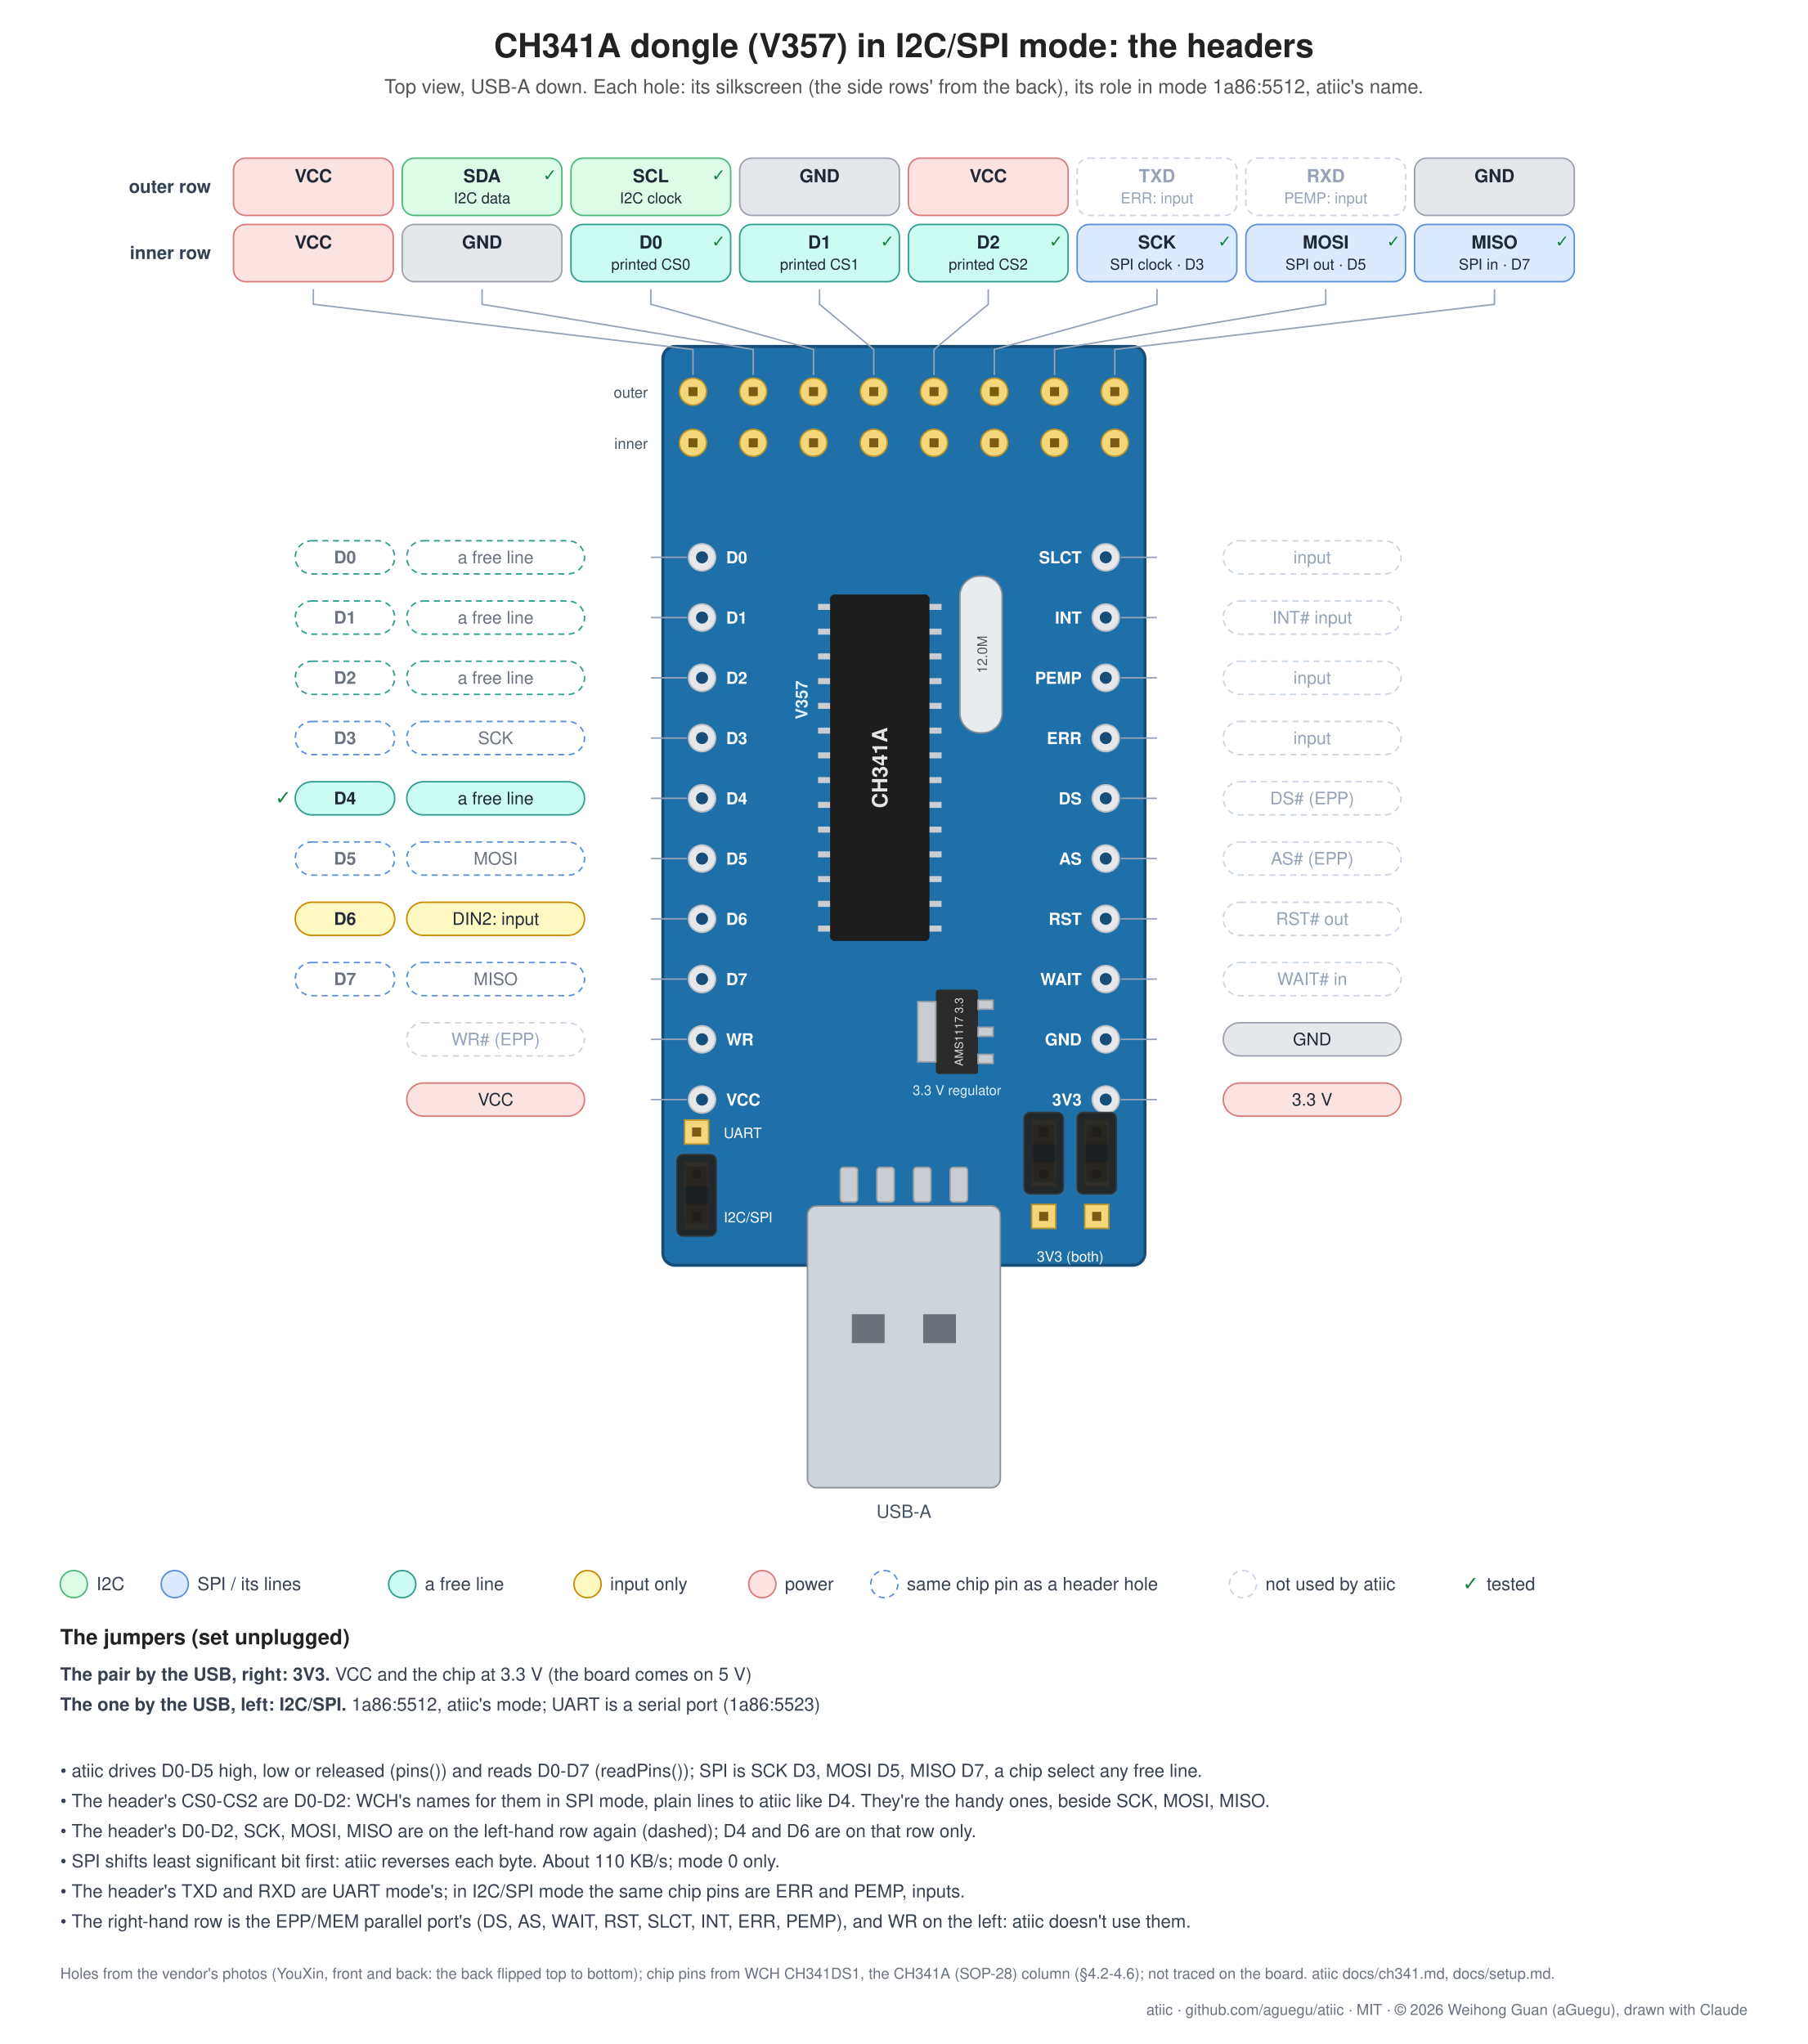
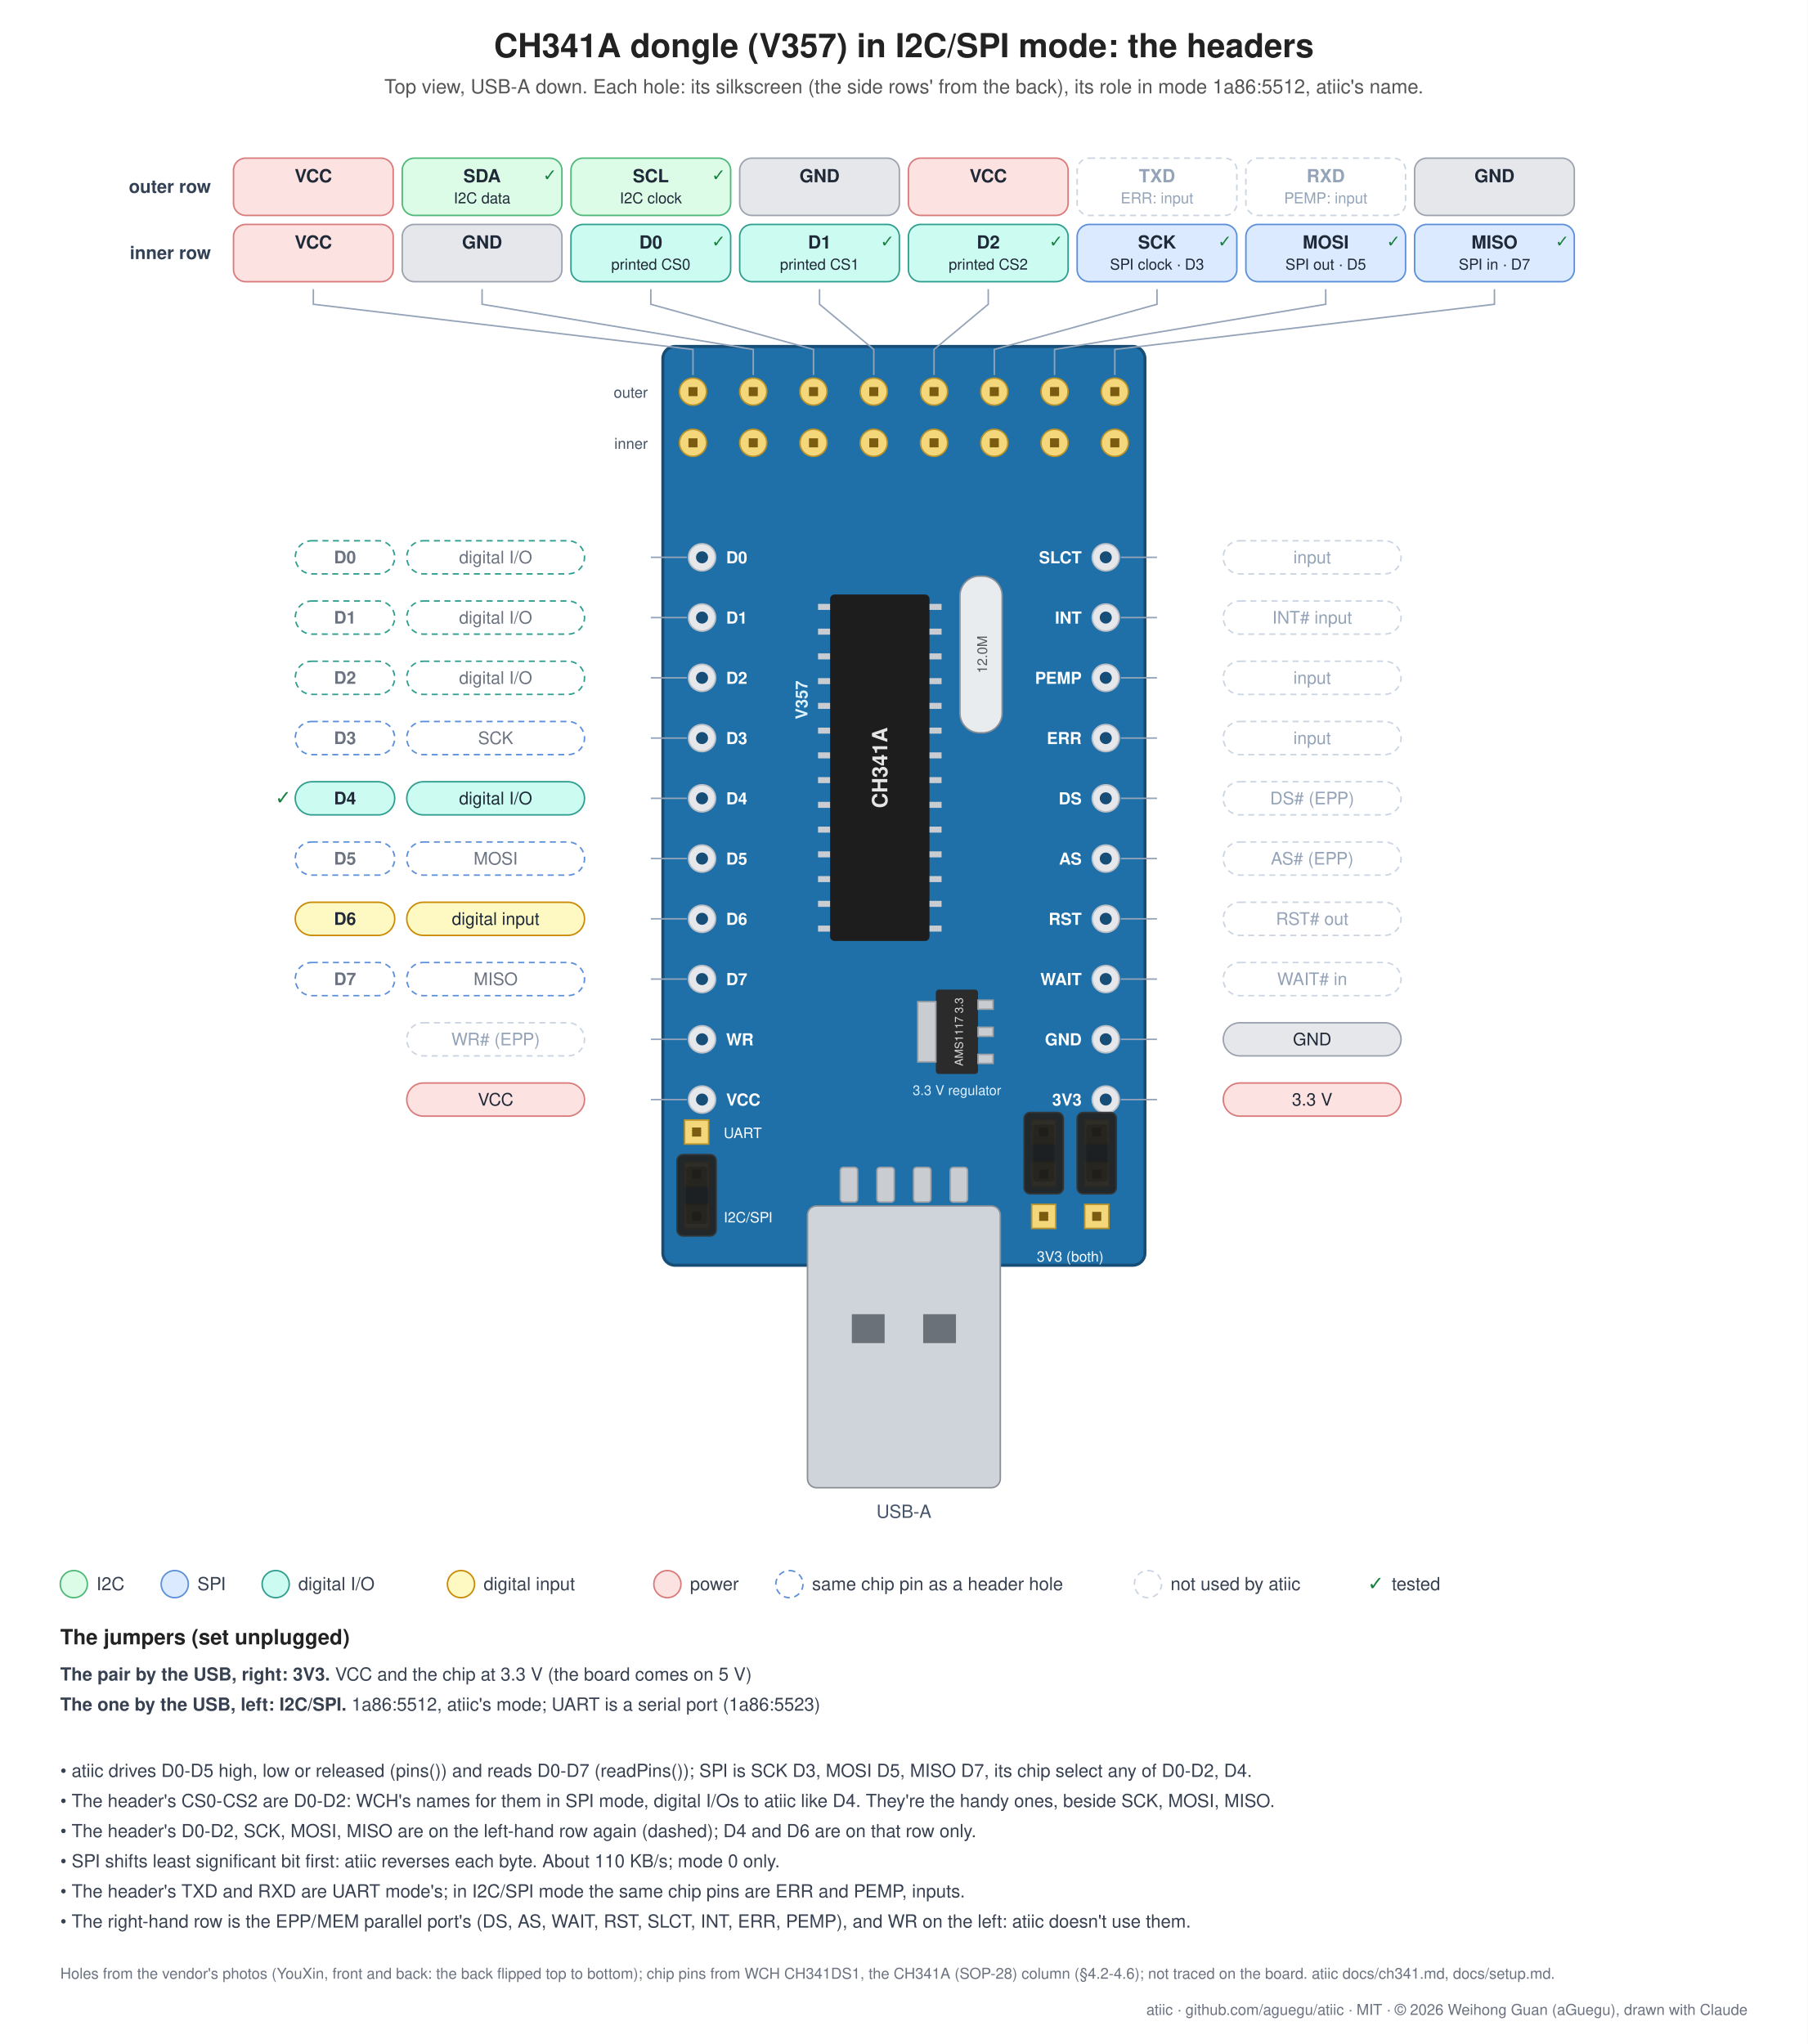
<svg xmlns="http://www.w3.org/2000/svg" viewBox="0 0 1200 1357" width="1200" height="1357" font-family="Helvetica, Arial, sans-serif">
  <rect width="1200" height="1357" fill="#ffffff" />
  <text x="600.0" y="38" text-anchor="middle" font-size="22" font-weight="bold" fill="#222">CH341A dongle (V357) in I2C/SPI mode: the headers</text>
  <text x="600.0" y="62" text-anchor="middle" font-size="13" fill="#555">Top view, USB-A down. Each hole: its silkscreen (the side rows' from the back), its role in mode 1a86:5512, atiic's name.</text>
  <rect x="440" y="230" width="320" height="610" rx="8" fill="#1f6fa8" stroke="#164e78" stroke-width="2" />
  <text x="140.0" y="128.0" text-anchor="end" font-size="12" font-weight="bold" fill="#334155">outer row</text>
  <text x="140.0" y="172.0" text-anchor="end" font-size="12" font-weight="bold" fill="#334155">inner row</text>
  <circle cx="460.0" cy="260" r="9" fill="#f3d77a" stroke="#b8922a" />
  <rect x="457.0" y="257" width="6" height="6" fill="#7a5b10" />
  <circle cx="460.0" cy="294" r="9" fill="#f3d77a" stroke="#b8922a" />
  <rect x="457.0" y="291" width="6" height="6" fill="#7a5b10" />
  <path d="M208.0 192 L208.0 202 L460.0 232 L460.0 249" fill="none" stroke="#94a3b8" />
  <rect x="155.0" y="105" width="106" height="38" rx="8" fill="#fde2e2" stroke="#d97b7b" />
  <text x="208.0" y="121" text-anchor="middle" font-size="12" font-weight="bold" fill="#1f2937">VCC</text>
  <rect x="155.0" y="149" width="106" height="38" rx="8" fill="#fde2e2" stroke="#d97b7b" />
  <text x="208.0" y="165" text-anchor="middle" font-size="12" font-weight="bold" fill="#1f2937">VCC</text>
  <circle cx="500.0" cy="260" r="9" fill="#f3d77a" stroke="#b8922a" />
  <rect x="497.0" y="257" width="6" height="6" fill="#7a5b10" />
  <circle cx="500.0" cy="294" r="9" fill="#f3d77a" stroke="#b8922a" />
  <rect x="497.0" y="291" width="6" height="6" fill="#7a5b10" />
  <path d="M320.0 192 L320.0 202 L500.0 232 L500.0 249" fill="none" stroke="#94a3b8" />
  <rect x="267.0" y="105" width="106" height="38" rx="8" fill="#dcfce7" stroke="#4fb879" />
  <text x="320.0" y="121" text-anchor="middle" font-size="12" font-weight="bold" fill="#1f2937">SDA</text>
  <text x="320.0" y="135" text-anchor="middle" font-size="10" fill="#1f2937">I2C data</text>
  <text x="365.0" y="120" text-anchor="middle" font-size="11" fill="#15803d">✓</text>
  <rect x="267.0" y="149" width="106" height="38" rx="8" fill="#e5e7eb" stroke="#9ca3af" />
  <text x="320.0" y="165" text-anchor="middle" font-size="12" font-weight="bold" fill="#1f2937">GND</text>
  <circle cx="540.0" cy="260" r="9" fill="#f3d77a" stroke="#b8922a" />
  <rect x="537.0" y="257" width="6" height="6" fill="#7a5b10" />
  <circle cx="540.0" cy="294" r="9" fill="#f3d77a" stroke="#b8922a" />
  <rect x="537.0" y="291" width="6" height="6" fill="#7a5b10" />
  <path d="M432.0 192 L432.0 202 L540.0 232 L540.0 249" fill="none" stroke="#94a3b8" />
  <rect x="379.0" y="105" width="106" height="38" rx="8" fill="#dcfce7" stroke="#4fb879" />
  <text x="432.0" y="121" text-anchor="middle" font-size="12" font-weight="bold" fill="#1f2937">SCL</text>
  <text x="432.0" y="135" text-anchor="middle" font-size="10" fill="#1f2937">I2C clock</text>
  <text x="477.0" y="120" text-anchor="middle" font-size="11" fill="#15803d">✓</text>
  <rect x="379.0" y="149" width="106" height="38" rx="8" fill="#ccfbf1" stroke="#2f9e8f" />
  <text x="432.0" y="165" text-anchor="middle" font-size="12" font-weight="bold" fill="#1f2937">D0</text>
  <text x="432.0" y="179" text-anchor="middle" font-size="10" fill="#1f2937">printed CS0</text>
  <text x="477.0" y="164" text-anchor="middle" font-size="11" fill="#15803d">✓</text>
  <circle cx="580.0" cy="260" r="9" fill="#f3d77a" stroke="#b8922a" />
  <rect x="577.0" y="257" width="6" height="6" fill="#7a5b10" />
  <circle cx="580.0" cy="294" r="9" fill="#f3d77a" stroke="#b8922a" />
  <rect x="577.0" y="291" width="6" height="6" fill="#7a5b10" />
  <path d="M544.0 192 L544.0 202 L580.0 232 L580.0 249" fill="none" stroke="#94a3b8" />
  <rect x="491.0" y="105" width="106" height="38" rx="8" fill="#e5e7eb" stroke="#9ca3af" />
  <text x="544.0" y="121" text-anchor="middle" font-size="12" font-weight="bold" fill="#1f2937">GND</text>
  <rect x="491.0" y="149" width="106" height="38" rx="8" fill="#ccfbf1" stroke="#2f9e8f" />
  <text x="544.0" y="165" text-anchor="middle" font-size="12" font-weight="bold" fill="#1f2937">D1</text>
  <text x="544.0" y="179" text-anchor="middle" font-size="10" fill="#1f2937">printed CS1</text>
  <text x="589.0" y="164" text-anchor="middle" font-size="11" fill="#15803d">✓</text>
  <circle cx="620.0" cy="260" r="9" fill="#f3d77a" stroke="#b8922a" />
  <rect x="617.0" y="257" width="6" height="6" fill="#7a5b10" />
  <circle cx="620.0" cy="294" r="9" fill="#f3d77a" stroke="#b8922a" />
  <rect x="617.0" y="291" width="6" height="6" fill="#7a5b10" />
  <path d="M656.0 192 L656.0 202 L620.0 232 L620.0 249" fill="none" stroke="#94a3b8" />
  <rect x="603.0" y="105" width="106" height="38" rx="8" fill="#fde2e2" stroke="#d97b7b" />
  <text x="656.0" y="121" text-anchor="middle" font-size="12" font-weight="bold" fill="#1f2937">VCC</text>
  <rect x="603.0" y="149" width="106" height="38" rx="8" fill="#ccfbf1" stroke="#2f9e8f" />
  <text x="656.0" y="165" text-anchor="middle" font-size="12" font-weight="bold" fill="#1f2937">D2</text>
  <text x="656.0" y="179" text-anchor="middle" font-size="10" fill="#1f2937">printed CS2</text>
  <text x="701.0" y="164" text-anchor="middle" font-size="11" fill="#15803d">✓</text>
  <circle cx="660.0" cy="260" r="9" fill="#f3d77a" stroke="#b8922a" />
  <rect x="657.0" y="257" width="6" height="6" fill="#7a5b10" />
  <circle cx="660.0" cy="294" r="9" fill="#f3d77a" stroke="#b8922a" />
  <rect x="657.0" y="291" width="6" height="6" fill="#7a5b10" />
  <path d="M768.0 192 L768.0 202 L660.0 232 L660.0 249" fill="none" stroke="#94a3b8" />
  <rect x="715.0" y="105" width="106" height="38" rx="8" fill="#ffffff" stroke="#cbd5e1" stroke-dasharray="4 3" />
  <text x="768.0" y="121" text-anchor="middle" font-size="12" font-weight="bold" fill="#94a3b8">TXD</text>
  <text x="768.0" y="135" text-anchor="middle" font-size="10" fill="#94a3b8">ERR: input</text>
  <rect x="715.0" y="149" width="106" height="38" rx="8" fill="#dbeafe" stroke="#5b8fd9" />
  <text x="768.0" y="165" text-anchor="middle" font-size="12" font-weight="bold" fill="#1f2937">SCK</text>
  <text x="768.0" y="179" text-anchor="middle" font-size="10" fill="#1f2937">SPI clock · D3</text>
  <text x="813.0" y="164" text-anchor="middle" font-size="11" fill="#15803d">✓</text>
  <circle cx="700.0" cy="260" r="9" fill="#f3d77a" stroke="#b8922a" />
  <rect x="697.0" y="257" width="6" height="6" fill="#7a5b10" />
  <circle cx="700.0" cy="294" r="9" fill="#f3d77a" stroke="#b8922a" />
  <rect x="697.0" y="291" width="6" height="6" fill="#7a5b10" />
  <path d="M880.0 192 L880.0 202 L700.0 232 L700.0 249" fill="none" stroke="#94a3b8" />
  <rect x="827.0" y="105" width="106" height="38" rx="8" fill="#ffffff" stroke="#cbd5e1" stroke-dasharray="4 3" />
  <text x="880.0" y="121" text-anchor="middle" font-size="12" font-weight="bold" fill="#94a3b8">RXD</text>
  <text x="880.0" y="135" text-anchor="middle" font-size="10" fill="#94a3b8">PEMP: input</text>
  <rect x="827.0" y="149" width="106" height="38" rx="8" fill="#dbeafe" stroke="#5b8fd9" />
  <text x="880.0" y="165" text-anchor="middle" font-size="12" font-weight="bold" fill="#1f2937">MOSI</text>
  <text x="880.0" y="179" text-anchor="middle" font-size="10" fill="#1f2937">SPI out · D5</text>
  <text x="925.0" y="164" text-anchor="middle" font-size="11" fill="#15803d">✓</text>
  <circle cx="740.0" cy="260" r="9" fill="#f3d77a" stroke="#b8922a" />
  <rect x="737.0" y="257" width="6" height="6" fill="#7a5b10" />
  <circle cx="740.0" cy="294" r="9" fill="#f3d77a" stroke="#b8922a" />
  <rect x="737.0" y="291" width="6" height="6" fill="#7a5b10" />
  <path d="M992.0 192 L992.0 202 L740.0 232 L740.0 249" fill="none" stroke="#94a3b8" />
  <rect x="939.0" y="105" width="106" height="38" rx="8" fill="#e5e7eb" stroke="#9ca3af" />
  <text x="992.0" y="121" text-anchor="middle" font-size="12" font-weight="bold" fill="#1f2937">GND</text>
  <rect x="939.0" y="149" width="106" height="38" rx="8" fill="#dbeafe" stroke="#5b8fd9" />
  <text x="992.0" y="165" text-anchor="middle" font-size="12" font-weight="bold" fill="#1f2937">MISO</text>
  <text x="992.0" y="179" text-anchor="middle" font-size="10" fill="#1f2937">SPI in · D7</text>
  <text x="1037.0" y="164" text-anchor="middle" font-size="11" fill="#15803d">✓</text>
  <text x="430.0" y="264" text-anchor="end" font-size="10" fill="#475569">outer</text>
  <text x="430.0" y="298" text-anchor="end" font-size="10" fill="#475569">inner</text>
  <circle cx="466" cy="370" r="9" fill="#e5e7eb" stroke="#b8bec5" />
  <circle cx="466" cy="370" r="4" fill="#164e78" />
  <text x="482" y="374" text-anchor="start" font-size="11" font-weight="bold" fill="#fff">D0</text>
  <line x1="456" y1="370" x2="432" y2="370" stroke="#94a3b8" />
  <rect x="270" y="359" width="118" height="22" rx="11" fill="#ffffff" stroke="#2f9e8f" stroke-dasharray="4 3" />
-   <text x="329.0" y="374" text-anchor="middle" font-size="11.5" fill="#6b7280">a free line</text>
+   <text x="329.0" y="374" text-anchor="middle" font-size="11.5" fill="#6b7280">digital I/O</text>
  <rect x="196" y="359" width="66" height="22" rx="11" fill="#ffffff" stroke="#2f9e8f" stroke-dasharray="4 3" />
  <text x="229.0" y="374" text-anchor="middle" font-size="11.5" font-weight="bold" fill="#6b7280">D0</text>
  <circle cx="466" cy="410" r="9" fill="#e5e7eb" stroke="#b8bec5" />
  <circle cx="466" cy="410" r="4" fill="#164e78" />
  <text x="482" y="414" text-anchor="start" font-size="11" font-weight="bold" fill="#fff">D1</text>
  <line x1="456" y1="410" x2="432" y2="410" stroke="#94a3b8" />
  <rect x="270" y="399" width="118" height="22" rx="11" fill="#ffffff" stroke="#2f9e8f" stroke-dasharray="4 3" />
-   <text x="329.0" y="414" text-anchor="middle" font-size="11.5" fill="#6b7280">a free line</text>
+   <text x="329.0" y="414" text-anchor="middle" font-size="11.5" fill="#6b7280">digital I/O</text>
  <rect x="196" y="399" width="66" height="22" rx="11" fill="#ffffff" stroke="#2f9e8f" stroke-dasharray="4 3" />
  <text x="229.0" y="414" text-anchor="middle" font-size="11.5" font-weight="bold" fill="#6b7280">D1</text>
  <circle cx="466" cy="450" r="9" fill="#e5e7eb" stroke="#b8bec5" />
  <circle cx="466" cy="450" r="4" fill="#164e78" />
  <text x="482" y="454" text-anchor="start" font-size="11" font-weight="bold" fill="#fff">D2</text>
  <line x1="456" y1="450" x2="432" y2="450" stroke="#94a3b8" />
  <rect x="270" y="439" width="118" height="22" rx="11" fill="#ffffff" stroke="#2f9e8f" stroke-dasharray="4 3" />
-   <text x="329.0" y="454" text-anchor="middle" font-size="11.5" fill="#6b7280">a free line</text>
+   <text x="329.0" y="454" text-anchor="middle" font-size="11.5" fill="#6b7280">digital I/O</text>
  <rect x="196" y="439" width="66" height="22" rx="11" fill="#ffffff" stroke="#2f9e8f" stroke-dasharray="4 3" />
  <text x="229.0" y="454" text-anchor="middle" font-size="11.5" font-weight="bold" fill="#6b7280">D2</text>
  <circle cx="466" cy="490" r="9" fill="#e5e7eb" stroke="#b8bec5" />
  <circle cx="466" cy="490" r="4" fill="#164e78" />
  <text x="482" y="494" text-anchor="start" font-size="11" font-weight="bold" fill="#fff">D3</text>
  <line x1="456" y1="490" x2="432" y2="490" stroke="#94a3b8" />
  <rect x="270" y="479" width="118" height="22" rx="11" fill="#ffffff" stroke="#5b8fd9" stroke-dasharray="4 3" />
  <text x="329.0" y="494" text-anchor="middle" font-size="11.5" fill="#6b7280">SCK</text>
  <rect x="196" y="479" width="66" height="22" rx="11" fill="#ffffff" stroke="#5b8fd9" stroke-dasharray="4 3" />
  <text x="229.0" y="494" text-anchor="middle" font-size="11.5" font-weight="bold" fill="#6b7280">D3</text>
  <circle cx="466" cy="530" r="9" fill="#e5e7eb" stroke="#b8bec5" />
  <circle cx="466" cy="530" r="4" fill="#164e78" />
  <text x="482" y="534" text-anchor="start" font-size="11" font-weight="bold" fill="#fff">D4</text>
  <line x1="456" y1="530" x2="432" y2="530" stroke="#94a3b8" />
  <rect x="270" y="519" width="118" height="22" rx="11" fill="#ccfbf1" stroke="#2f9e8f" />
-   <text x="329.0" y="534" text-anchor="middle" font-size="11.5" fill="#1f2937">a free line</text>
+   <text x="329.0" y="534" text-anchor="middle" font-size="11.5" fill="#1f2937">digital I/O</text>
  <rect x="196" y="519" width="66" height="22" rx="11" fill="#ccfbf1" stroke="#2f9e8f" />
  <text x="229.0" y="534" text-anchor="middle" font-size="11.5" font-weight="bold" fill="#1f2937">D4</text>
  <text x="188" y="534" text-anchor="middle" font-size="13" fill="#15803d">✓</text>
  <circle cx="466" cy="570" r="9" fill="#e5e7eb" stroke="#b8bec5" />
  <circle cx="466" cy="570" r="4" fill="#164e78" />
  <text x="482" y="574" text-anchor="start" font-size="11" font-weight="bold" fill="#fff">D5</text>
  <line x1="456" y1="570" x2="432" y2="570" stroke="#94a3b8" />
  <rect x="270" y="559" width="118" height="22" rx="11" fill="#ffffff" stroke="#5b8fd9" stroke-dasharray="4 3" />
  <text x="329.0" y="574" text-anchor="middle" font-size="11.5" fill="#6b7280">MOSI</text>
  <rect x="196" y="559" width="66" height="22" rx="11" fill="#ffffff" stroke="#5b8fd9" stroke-dasharray="4 3" />
  <text x="229.0" y="574" text-anchor="middle" font-size="11.5" font-weight="bold" fill="#6b7280">D5</text>
  <circle cx="466" cy="610" r="9" fill="#e5e7eb" stroke="#b8bec5" />
  <circle cx="466" cy="610" r="4" fill="#164e78" />
  <text x="482" y="614" text-anchor="start" font-size="11" font-weight="bold" fill="#fff">D6</text>
  <line x1="456" y1="610" x2="432" y2="610" stroke="#94a3b8" />
  <rect x="270" y="599" width="118" height="22" rx="11" fill="#fef9c3" stroke="#ca8a04" />
-   <text x="329.0" y="614" text-anchor="middle" font-size="11.5" fill="#1f2937">DIN2: input</text>
+   <text x="329.0" y="614" text-anchor="middle" font-size="11.5" fill="#1f2937">digital input</text>
  <rect x="196" y="599" width="66" height="22" rx="11" fill="#fef9c3" stroke="#ca8a04" />
  <text x="229.0" y="614" text-anchor="middle" font-size="11.5" font-weight="bold" fill="#1f2937">D6</text>
  <circle cx="466" cy="650" r="9" fill="#e5e7eb" stroke="#b8bec5" />
  <circle cx="466" cy="650" r="4" fill="#164e78" />
  <text x="482" y="654" text-anchor="start" font-size="11" font-weight="bold" fill="#fff">D7</text>
  <line x1="456" y1="650" x2="432" y2="650" stroke="#94a3b8" />
  <rect x="270" y="639" width="118" height="22" rx="11" fill="#ffffff" stroke="#5b8fd9" stroke-dasharray="4 3" />
  <text x="329.0" y="654" text-anchor="middle" font-size="11.5" fill="#6b7280">MISO</text>
  <rect x="196" y="639" width="66" height="22" rx="11" fill="#ffffff" stroke="#5b8fd9" stroke-dasharray="4 3" />
  <text x="229.0" y="654" text-anchor="middle" font-size="11.5" font-weight="bold" fill="#6b7280">D7</text>
  <circle cx="466" cy="690" r="9" fill="#e5e7eb" stroke="#b8bec5" />
  <circle cx="466" cy="690" r="4" fill="#164e78" />
  <text x="482" y="694" text-anchor="start" font-size="11" font-weight="bold" fill="#fff">WR</text>
  <line x1="456" y1="690" x2="432" y2="690" stroke="#94a3b8" />
  <rect x="270" y="679" width="118" height="22" rx="11" fill="#ffffff" stroke="#cbd5e1" stroke-dasharray="4 3" />
  <text x="329.0" y="694" text-anchor="middle" font-size="11.5" fill="#94a3b8">WR# (EPP)</text>
  <circle cx="466" cy="730" r="9" fill="#e5e7eb" stroke="#b8bec5" />
  <circle cx="466" cy="730" r="4" fill="#164e78" />
  <text x="482" y="734" text-anchor="start" font-size="11" font-weight="bold" fill="#fff">VCC</text>
  <line x1="456" y1="730" x2="432" y2="730" stroke="#94a3b8" />
  <rect x="270" y="719" width="118" height="22" rx="11" fill="#fde2e2" stroke="#d97b7b" />
  <text x="329.0" y="734" text-anchor="middle" font-size="11.5" fill="#1f2937">VCC</text>
  <circle cx="734" cy="370" r="9" fill="#e5e7eb" stroke="#b8bec5" />
  <circle cx="734" cy="370" r="4" fill="#164e78" />
  <text x="718" y="374" text-anchor="end" font-size="11" font-weight="bold" fill="#fff">SLCT</text>
  <line x1="744" y1="370" x2="768" y2="370" stroke="#94a3b8" />
  <rect x="812" y="359" width="118" height="22" rx="11" fill="#ffffff" stroke="#cbd5e1" stroke-dasharray="4 3" />
  <text x="871.0" y="374" text-anchor="middle" font-size="11.5" fill="#94a3b8">input</text>
  <circle cx="734" cy="410" r="9" fill="#e5e7eb" stroke="#b8bec5" />
  <circle cx="734" cy="410" r="4" fill="#164e78" />
  <text x="718" y="414" text-anchor="end" font-size="11" font-weight="bold" fill="#fff">INT</text>
  <line x1="744" y1="410" x2="768" y2="410" stroke="#94a3b8" />
  <rect x="812" y="399" width="118" height="22" rx="11" fill="#ffffff" stroke="#cbd5e1" stroke-dasharray="4 3" />
  <text x="871.0" y="414" text-anchor="middle" font-size="11.5" fill="#94a3b8">INT# input</text>
  <circle cx="734" cy="450" r="9" fill="#e5e7eb" stroke="#b8bec5" />
  <circle cx="734" cy="450" r="4" fill="#164e78" />
  <text x="718" y="454" text-anchor="end" font-size="11" font-weight="bold" fill="#fff">PEMP</text>
  <line x1="744" y1="450" x2="768" y2="450" stroke="#94a3b8" />
  <rect x="812" y="439" width="118" height="22" rx="11" fill="#ffffff" stroke="#cbd5e1" stroke-dasharray="4 3" />
  <text x="871.0" y="454" text-anchor="middle" font-size="11.5" fill="#94a3b8">input</text>
  <circle cx="734" cy="490" r="9" fill="#e5e7eb" stroke="#b8bec5" />
  <circle cx="734" cy="490" r="4" fill="#164e78" />
  <text x="718" y="494" text-anchor="end" font-size="11" font-weight="bold" fill="#fff">ERR</text>
  <line x1="744" y1="490" x2="768" y2="490" stroke="#94a3b8" />
  <rect x="812" y="479" width="118" height="22" rx="11" fill="#ffffff" stroke="#cbd5e1" stroke-dasharray="4 3" />
  <text x="871.0" y="494" text-anchor="middle" font-size="11.5" fill="#94a3b8">input</text>
  <circle cx="734" cy="530" r="9" fill="#e5e7eb" stroke="#b8bec5" />
  <circle cx="734" cy="530" r="4" fill="#164e78" />
  <text x="718" y="534" text-anchor="end" font-size="11" font-weight="bold" fill="#fff">DS</text>
  <line x1="744" y1="530" x2="768" y2="530" stroke="#94a3b8" />
  <rect x="812" y="519" width="118" height="22" rx="11" fill="#ffffff" stroke="#cbd5e1" stroke-dasharray="4 3" />
  <text x="871.0" y="534" text-anchor="middle" font-size="11.5" fill="#94a3b8">DS# (EPP)</text>
  <circle cx="734" cy="570" r="9" fill="#e5e7eb" stroke="#b8bec5" />
  <circle cx="734" cy="570" r="4" fill="#164e78" />
  <text x="718" y="574" text-anchor="end" font-size="11" font-weight="bold" fill="#fff">AS</text>
  <line x1="744" y1="570" x2="768" y2="570" stroke="#94a3b8" />
  <rect x="812" y="559" width="118" height="22" rx="11" fill="#ffffff" stroke="#cbd5e1" stroke-dasharray="4 3" />
  <text x="871.0" y="574" text-anchor="middle" font-size="11.5" fill="#94a3b8">AS# (EPP)</text>
  <circle cx="734" cy="610" r="9" fill="#e5e7eb" stroke="#b8bec5" />
  <circle cx="734" cy="610" r="4" fill="#164e78" />
  <text x="718" y="614" text-anchor="end" font-size="11" font-weight="bold" fill="#fff">RST</text>
  <line x1="744" y1="610" x2="768" y2="610" stroke="#94a3b8" />
  <rect x="812" y="599" width="118" height="22" rx="11" fill="#ffffff" stroke="#cbd5e1" stroke-dasharray="4 3" />
  <text x="871.0" y="614" text-anchor="middle" font-size="11.5" fill="#94a3b8">RST# out</text>
  <circle cx="734" cy="650" r="9" fill="#e5e7eb" stroke="#b8bec5" />
  <circle cx="734" cy="650" r="4" fill="#164e78" />
  <text x="718" y="654" text-anchor="end" font-size="11" font-weight="bold" fill="#fff">WAIT</text>
  <line x1="744" y1="650" x2="768" y2="650" stroke="#94a3b8" />
  <rect x="812" y="639" width="118" height="22" rx="11" fill="#ffffff" stroke="#cbd5e1" stroke-dasharray="4 3" />
  <text x="871.0" y="654" text-anchor="middle" font-size="11.5" fill="#94a3b8">WAIT# in</text>
  <circle cx="734" cy="690" r="9" fill="#e5e7eb" stroke="#b8bec5" />
  <circle cx="734" cy="690" r="4" fill="#164e78" />
  <text x="718" y="694" text-anchor="end" font-size="11" font-weight="bold" fill="#fff">GND</text>
  <line x1="744" y1="690" x2="768" y2="690" stroke="#94a3b8" />
  <rect x="812" y="679" width="118" height="22" rx="11" fill="#e5e7eb" stroke="#9ca3af" />
  <text x="871.0" y="694" text-anchor="middle" font-size="11.5" fill="#1f2937">GND</text>
  <circle cx="734" cy="730" r="9" fill="#e5e7eb" stroke="#b8bec5" />
  <circle cx="734" cy="730" r="4" fill="#164e78" />
  <text x="718" y="734" text-anchor="end" font-size="11" font-weight="bold" fill="#fff">3V3</text>
  <line x1="744" y1="730" x2="768" y2="730" stroke="#94a3b8" />
  <rect x="812" y="719" width="118" height="22" rx="11" fill="#fde2e2" stroke="#d97b7b" />
  <text x="871.0" y="734" text-anchor="middle" font-size="11.5" fill="#1f2937">3.3 V</text>
  <rect x="551.0" y="394.7" width="66" height="230" rx="3" fill="#1d1d1d" />
  <rect x="543.0" y="400.914" width="8" height="4" fill="#c9ccd1" />
  <rect x="617.0" y="400.914" width="8" height="4" fill="#c9ccd1" />
  <rect x="543.0" y="417.343" width="8" height="4" fill="#c9ccd1" />
  <rect x="617.0" y="417.343" width="8" height="4" fill="#c9ccd1" />
  <rect x="543.0" y="433.771" width="8" height="4" fill="#c9ccd1" />
  <rect x="617.0" y="433.771" width="8" height="4" fill="#c9ccd1" />
  <rect x="543.0" y="450.2" width="8" height="4" fill="#c9ccd1" />
  <rect x="617.0" y="450.2" width="8" height="4" fill="#c9ccd1" />
  <rect x="543.0" y="466.629" width="8" height="4" fill="#c9ccd1" />
  <rect x="617.0" y="466.629" width="8" height="4" fill="#c9ccd1" />
  <rect x="543.0" y="483.057" width="8" height="4" fill="#c9ccd1" />
  <rect x="617.0" y="483.057" width="8" height="4" fill="#c9ccd1" />
  <rect x="543.0" y="499.486" width="8" height="4" fill="#c9ccd1" />
  <rect x="617.0" y="499.486" width="8" height="4" fill="#c9ccd1" />
  <rect x="543.0" y="515.914" width="8" height="4" fill="#c9ccd1" />
  <rect x="617.0" y="515.914" width="8" height="4" fill="#c9ccd1" />
  <rect x="543.0" y="532.343" width="8" height="4" fill="#c9ccd1" />
  <rect x="617.0" y="532.343" width="8" height="4" fill="#c9ccd1" />
  <rect x="543.0" y="548.771" width="8" height="4" fill="#c9ccd1" />
  <rect x="617.0" y="548.771" width="8" height="4" fill="#c9ccd1" />
  <rect x="543.0" y="565.2" width="8" height="4" fill="#c9ccd1" />
  <rect x="617.0" y="565.2" width="8" height="4" fill="#c9ccd1" />
  <rect x="543.0" y="581.629" width="8" height="4" fill="#c9ccd1" />
  <rect x="617.0" y="581.629" width="8" height="4" fill="#c9ccd1" />
  <rect x="543.0" y="598.057" width="8" height="4" fill="#c9ccd1" />
  <rect x="617.0" y="598.057" width="8" height="4" fill="#c9ccd1" />
  <rect x="543.0" y="614.486" width="8" height="4" fill="#c9ccd1" />
  <rect x="617.0" y="614.486" width="8" height="4" fill="#c9ccd1" />
  <text transform="translate(589.0 509.7) rotate(-90)" text-anchor="middle" font-size="14" font-weight="bold" fill="#e5e5e5">CH341A</text>
  <text transform="translate(536.0 464.7) rotate(-90)" text-anchor="middle" font-size="11" font-weight="bold" fill="#e0f2fe">V357</text>
  <rect x="637.2" y="382.5" width="28" height="104" rx="13" fill="#e9ecef" stroke="#8a9096" />
  <text transform="translate(655.2 434.5) rotate(-90)" text-anchor="middle" font-size="9" fill="#555">12.0M</text>
  <rect x="621.2" y="657.0" width="28" height="56" rx="2" fill="#2b2b2b" />
  <rect x="609.2" y="665.0" width="12" height="40" fill="#c9ccd1" stroke="#9aa0a6" />
  <rect x="649.2" y="664.0" width="10" height="6" fill="#c9ccd1" stroke="#9aa0a6" />
  <rect x="649.2" y="682.0" width="10" height="6" fill="#c9ccd1" stroke="#9aa0a6" />
  <rect x="649.2" y="700.0" width="10" height="6" fill="#c9ccd1" stroke="#9aa0a6" />
  <text transform="translate(639.2 685.0) rotate(-90)" text-anchor="middle" font-size="7.5" fill="#ddd">AMS1117 3.3</text>
  <text x="635.2" y="727.0" text-anchor="middle" font-size="9" fill="#e0f2fe">3.3 V regulator</text>
  <rect x="684.8" y="743.55" width="16" height="16" fill="#f3d77a" stroke="#b8922a" />
  <rect x="689.8" y="748.55" width="6" height="6" fill="#7a5b10" />
  <rect x="684.8" y="771.55" width="16" height="16" fill="#f3d77a" stroke="#b8922a" />
  <rect x="689.8" y="776.55" width="6" height="6" fill="#7a5b10" />
  <rect x="684.8" y="799.55" width="16" height="16" fill="#f3d77a" stroke="#b8922a" />
  <rect x="689.8" y="804.55" width="6" height="6" fill="#7a5b10" />
  <rect x="679.8" y="738.55" width="26" height="54" rx="4" fill="#222" stroke="#333" opacity="0.94" />
  <rect x="685.8" y="746.55" width="14" height="38" rx="2" fill="#000" opacity="0.18" />
  <rect x="720.0" y="743.55" width="16" height="16" fill="#f3d77a" stroke="#b8922a" />
  <rect x="725.0" y="748.55" width="6" height="6" fill="#7a5b10" />
  <rect x="720.0" y="771.55" width="16" height="16" fill="#f3d77a" stroke="#b8922a" />
  <rect x="725.0" y="776.55" width="6" height="6" fill="#7a5b10" />
  <rect x="720.0" y="799.55" width="16" height="16" fill="#f3d77a" stroke="#b8922a" />
  <rect x="725.0" y="804.55" width="6" height="6" fill="#7a5b10" />
  <rect x="715.0" y="738.55" width="26" height="54" rx="4" fill="#222" stroke="#333" opacity="0.94" />
  <rect x="721.0" y="746.55" width="14" height="38" rx="2" fill="#000" opacity="0.18" />
  <text x="710.4" y="837.55" text-anchor="middle" font-size="9.5" fill="#fff">3V3 (both)</text>
  <rect x="454.4" y="743.55" width="16" height="16" fill="#f3d77a" stroke="#b8922a" />
  <rect x="459.4" y="748.55" width="6" height="6" fill="#7a5b10" />
  <rect x="454.4" y="771.55" width="16" height="16" fill="#f3d77a" stroke="#b8922a" />
  <rect x="459.4" y="776.55" width="6" height="6" fill="#7a5b10" />
  <rect x="454.4" y="799.55" width="16" height="16" fill="#f3d77a" stroke="#b8922a" />
  <rect x="459.4" y="804.55" width="6" height="6" fill="#7a5b10" />
  <rect x="449.4" y="766.55" width="26" height="54" rx="4" fill="#222" stroke="#333" opacity="0.94" />
  <rect x="455.4" y="774.55" width="14" height="38" rx="2" fill="#000" opacity="0.18" />
  <text x="480.4" y="755.55" font-size="9.5" fill="#fff">UART</text>
  <text x="480.4" y="811.55" font-size="9.5" fill="#fff">I2C/SPI</text>
  <rect x="557.76" y="775.015" width="11.52" height="23.04" rx="2" fill="#c9ccd1" stroke="#9aa0a6" />
  <rect x="582.08" y="775.015" width="11.52" height="23.04" rx="2" fill="#c9ccd1" stroke="#9aa0a6" />
  <rect x="606.4" y="775.015" width="11.52" height="23.04" rx="2" fill="#c9ccd1" stroke="#9aa0a6" />
  <rect x="630.72" y="775.015" width="11.52" height="23.04" rx="2" fill="#c9ccd1" stroke="#9aa0a6" />
  <rect x="536.0" y="800.615" width="128.0" height="187.077" rx="6" fill="#cfd4da" stroke="#8a9096" />
  <rect x="565.44" y="872.492" width="21.76" height="19.2" fill="#6b7178" />
  <rect x="612.8" y="872.492" width="21.76" height="19.2" fill="#6b7178" />
  <text x="600.0" y="1007.692" text-anchor="middle" font-size="12" fill="#475569">USB-A</text>
  <rect x="40" y="1042.692" width="18" height="18" rx="9" fill="#dcfce7" stroke="#4fb879" />
  <text x="64" y="1055.692" font-size="12" fill="#374151">I2C</text>
  <rect x="107" y="1042.692" width="18" height="18" rx="9" fill="#dbeafe" stroke="#5b8fd9" />
-   <text x="131" y="1055.692" font-size="12" fill="#374151">SPI / its lines</text>
-   <rect x="258" y="1042.692" width="18" height="18" rx="9" fill="#ccfbf1" stroke="#2f9e8f" />
-   <text x="282" y="1055.692" font-size="12" fill="#374151">a free line</text>
-   <rect x="381" y="1042.692" width="18" height="18" rx="9" fill="#fef9c3" stroke="#ca8a04" />
-   <text x="405" y="1055.692" font-size="12" fill="#374151">input only</text>
-   <rect x="497" y="1042.692" width="18" height="18" rx="9" fill="#fde2e2" stroke="#d97b7b" />
-   <text x="521" y="1055.692" font-size="12" fill="#374151">power</text>
-   <rect x="578" y="1042.692" width="18" height="18" rx="9" fill="#ffffff" stroke="#5b8fd9" stroke-dasharray="4 3" />
-   <text x="602" y="1055.692" font-size="12" fill="#374151">same chip pin as a header hole</text>
-   <rect x="816.0" y="1042.692" width="18" height="18" rx="9" fill="#ffffff" stroke="#cbd5e1" stroke-dasharray="4 3" />
-   <text x="840.0" y="1055.692" font-size="12" fill="#374151">not used by atiic</text>
-   <text x="970.8" y="1055.692" font-size="13" fill="#15803d">✓</text>
-   <text x="986.8" y="1055.692" font-size="12" fill="#374151">tested</text>
+   <text x="131" y="1055.692" font-size="12" fill="#374151">SPI</text>
+   <rect x="174" y="1042.692" width="18" height="18" rx="9" fill="#ccfbf1" stroke="#2f9e8f" />
+   <text x="198" y="1055.692" font-size="12" fill="#374151">digital I/O</text>
+   <rect x="297" y="1042.692" width="18" height="18" rx="9" fill="#fef9c3" stroke="#ca8a04" />
+   <text x="321" y="1055.692" font-size="12" fill="#374151">digital input</text>
+   <rect x="434" y="1042.692" width="18" height="18" rx="9" fill="#fde2e2" stroke="#d97b7b" />
+   <text x="458" y="1055.692" font-size="12" fill="#374151">power</text>
+   <rect x="515" y="1042.692" width="18" height="18" rx="9" fill="#ffffff" stroke="#5b8fd9" stroke-dasharray="4 3" />
+   <text x="539" y="1055.692" font-size="12" fill="#374151">same chip pin as a header hole</text>
+   <rect x="753.0" y="1042.692" width="18" height="18" rx="9" fill="#ffffff" stroke="#cbd5e1" stroke-dasharray="4 3" />
+   <text x="777.0" y="1055.692" font-size="12" fill="#374151">not used by atiic</text>
+   <text x="907.8" y="1055.692" font-size="13" fill="#15803d">✓</text>
+   <text x="923.8" y="1055.692" font-size="12" fill="#374151">tested</text>
  <text x="40" y="1091.692" font-size="14" font-weight="bold" fill="#222">The jumpers (set unplugged)</text>
  <text x="40" y="1115.692" font-size="12" fill="#374151">
    <tspan font-weight="bold">The pair by the USB, right: 3V3.</tspan> VCC and the chip at 3.3 V (the board comes on 5 V)</text>
  <text x="40" y="1135.692" font-size="12" fill="#374151">
    <tspan font-weight="bold">The one by the USB, left: I2C/SPI.</tspan> 1a86:5512, atiic's mode; UART is a serial port (1a86:5523)</text>
-   <text x="40" y="1179.692" font-size="12" fill="#374151">• atiic drives D0-D5 high, low or released (pins()) and reads D0-D7 (readPins()); SPI is SCK D3, MOSI D5, MISO D7, a chip select any free line.</text>
-   <text x="40" y="1199.692" font-size="12" fill="#374151">• The header's CS0-CS2 are D0-D2: WCH's names for them in SPI mode, plain lines to atiic like D4. They're the handy ones, beside SCK, MOSI, MISO.</text>
+   <text x="40" y="1179.692" font-size="12" fill="#374151">• atiic drives D0-D5 high, low or released (pins()) and reads D0-D7 (readPins()); SPI is SCK D3, MOSI D5, MISO D7, its chip select any of D0-D2, D4.</text>
+   <text x="40" y="1199.692" font-size="12" fill="#374151">• The header's CS0-CS2 are D0-D2: WCH's names for them in SPI mode, digital I/Os to atiic like D4. They're the handy ones, beside SCK, MOSI, MISO.</text>
  <text x="40" y="1219.692" font-size="12" fill="#374151">• The header's D0-D2, SCK, MOSI, MISO are on the left-hand row again (dashed); D4 and D6 are on that row only.</text>
  <text x="40" y="1239.692" font-size="12" fill="#374151">• SPI shifts least significant bit first: atiic reverses each byte. About 110 KB/s; mode 0 only.</text>
  <text x="40" y="1259.692" font-size="12" fill="#374151">• The header's TXD and RXD are UART mode's; in I2C/SPI mode the same chip pins are ERR and PEMP, inputs.</text>
  <text x="40" y="1279.692" font-size="12" fill="#374151">• The right-hand row is the EPP/MEM parallel port's (DS, AS, WAIT, RST, SLCT, INT, ERR, PEMP), and WR on the left: atiic doesn't use them.</text>
  <text x="40" y="1313.692" font-size="10" fill="#6b7280">Holes from the vendor's photos (YouXin, front and back: the back flipped top to bottom); chip pins from WCH CH341DS1, the CH341A (SOP-28) column (§4.2-4.6); not traced on the board. atiic docs/ch341.md, docs/setup.md.</text>
  <text x="1160" y="1337.692" text-anchor="end" font-size="10" fill="#6b7280">atiic · github.com/aguegu/atiic · MIT · © 2026 Weihong Guan (aGuegu), drawn with Claude</text>
</svg>
